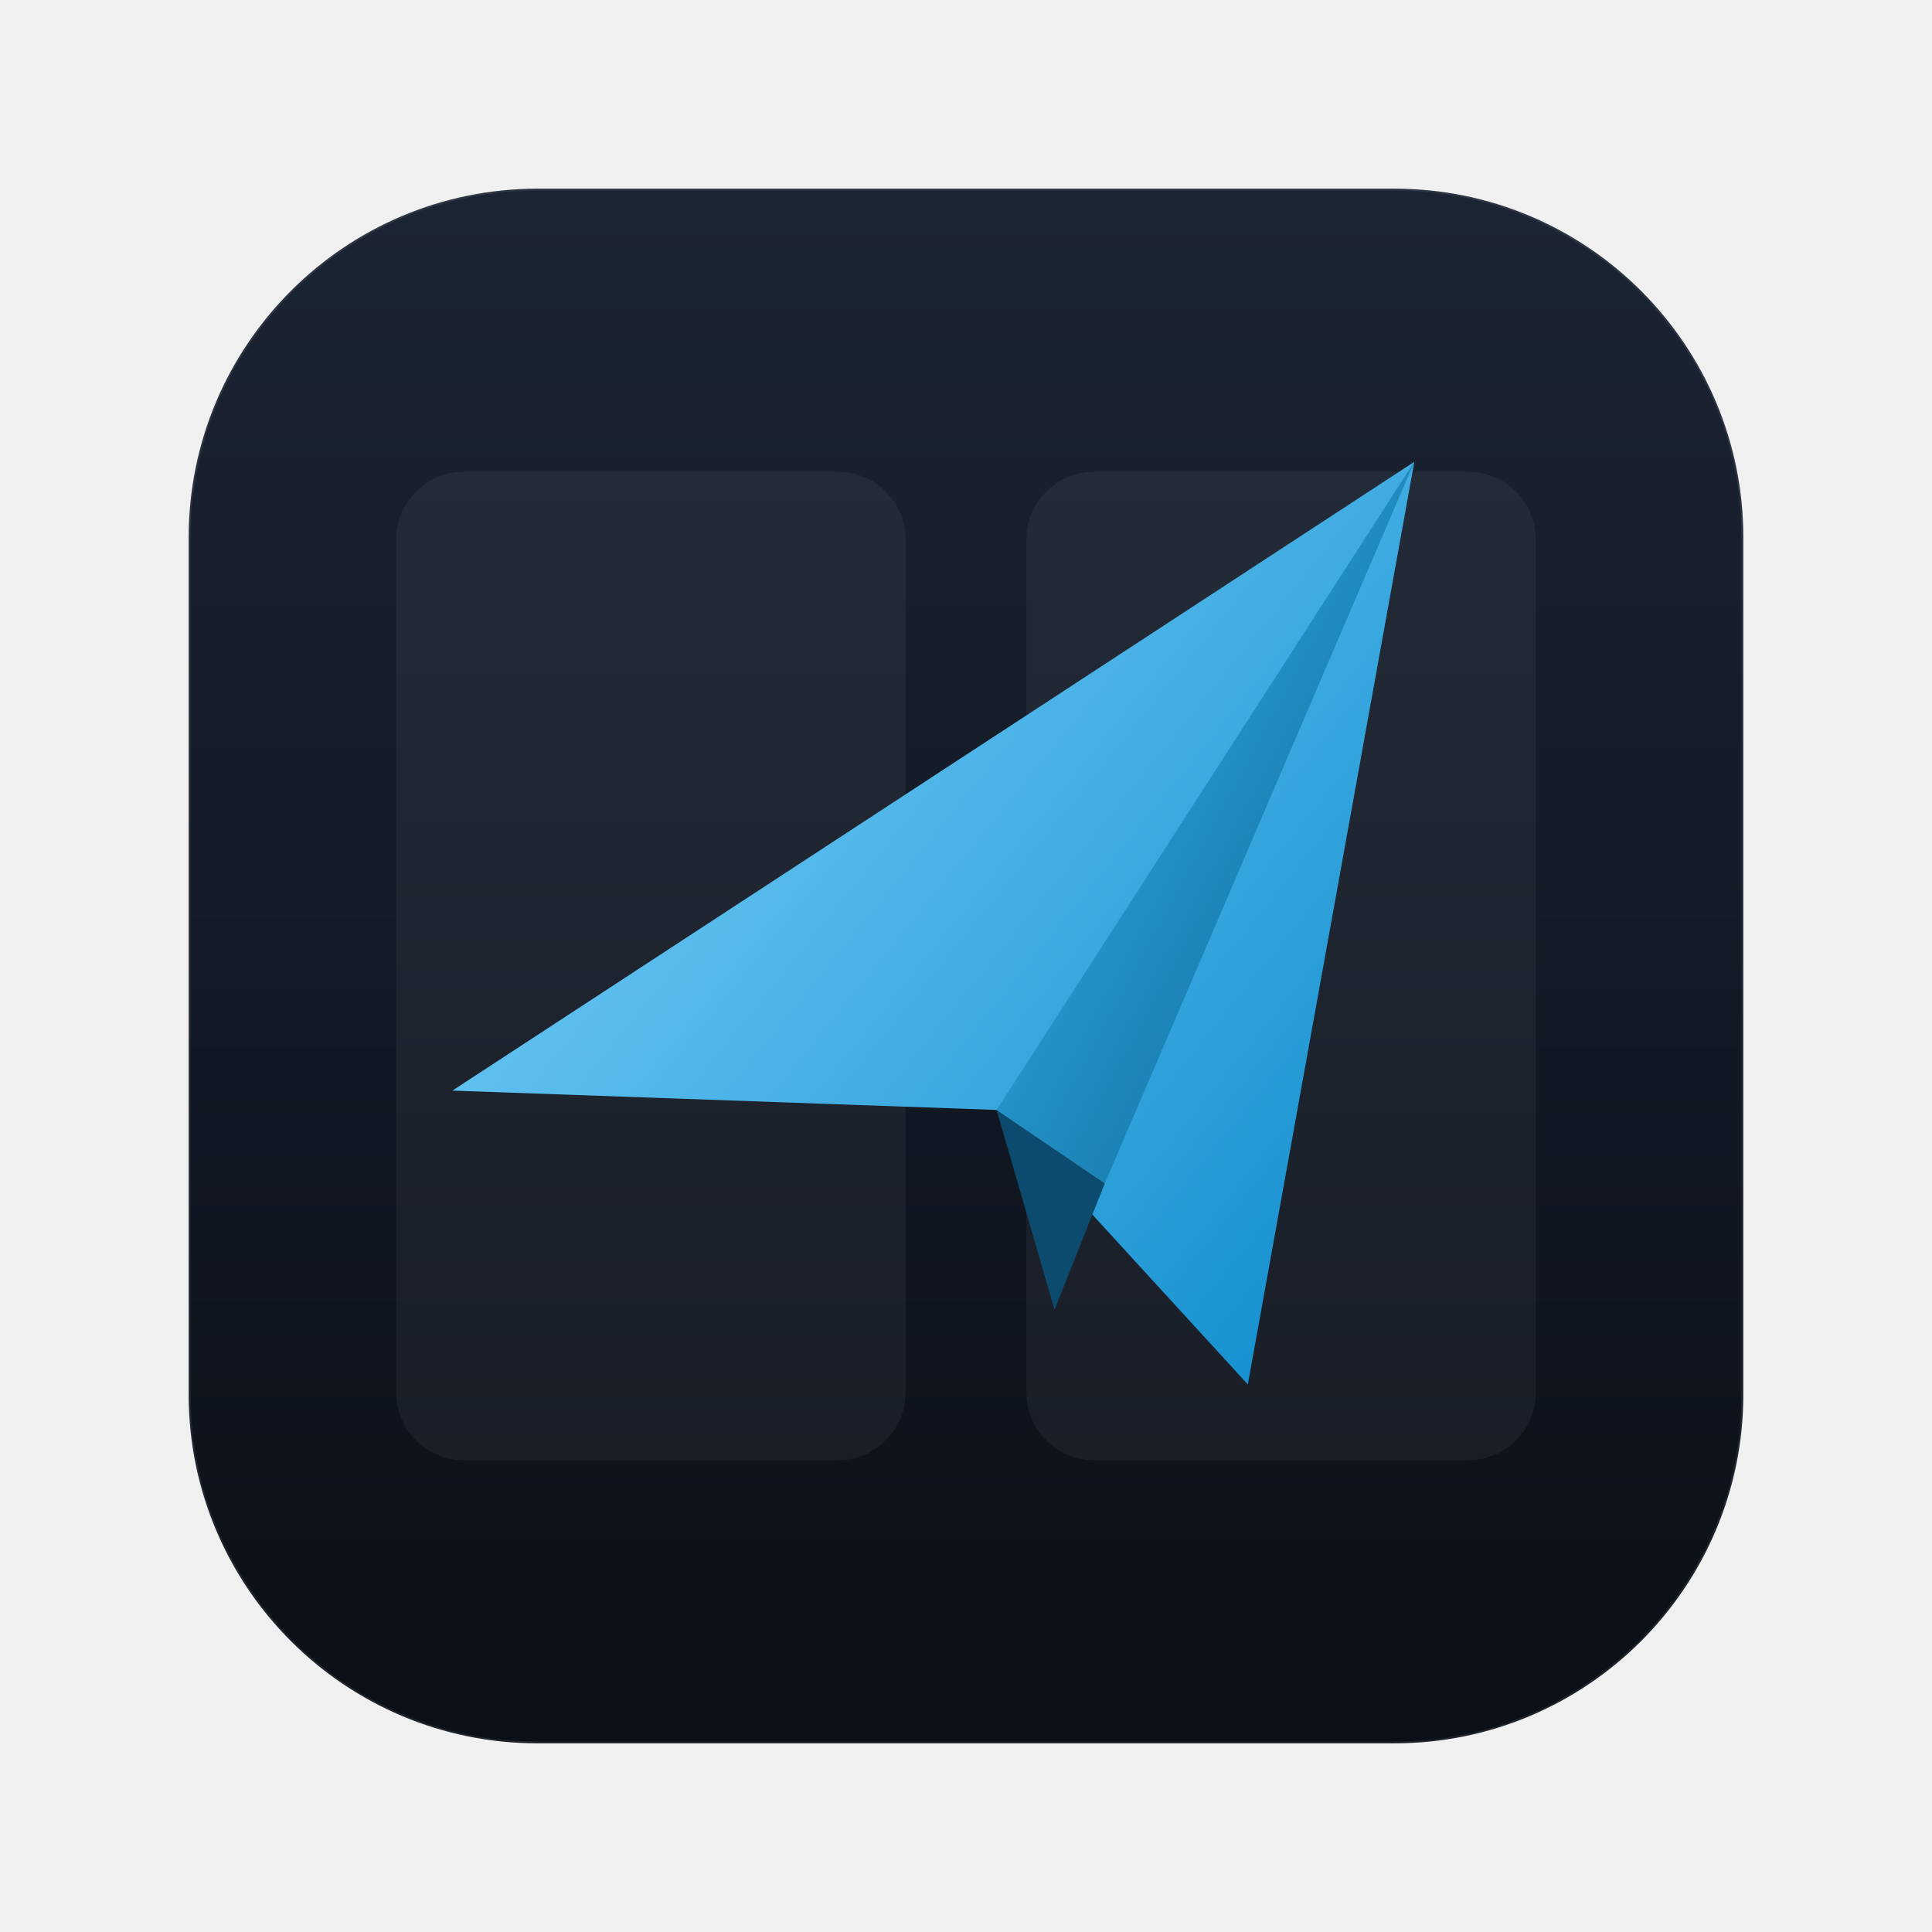
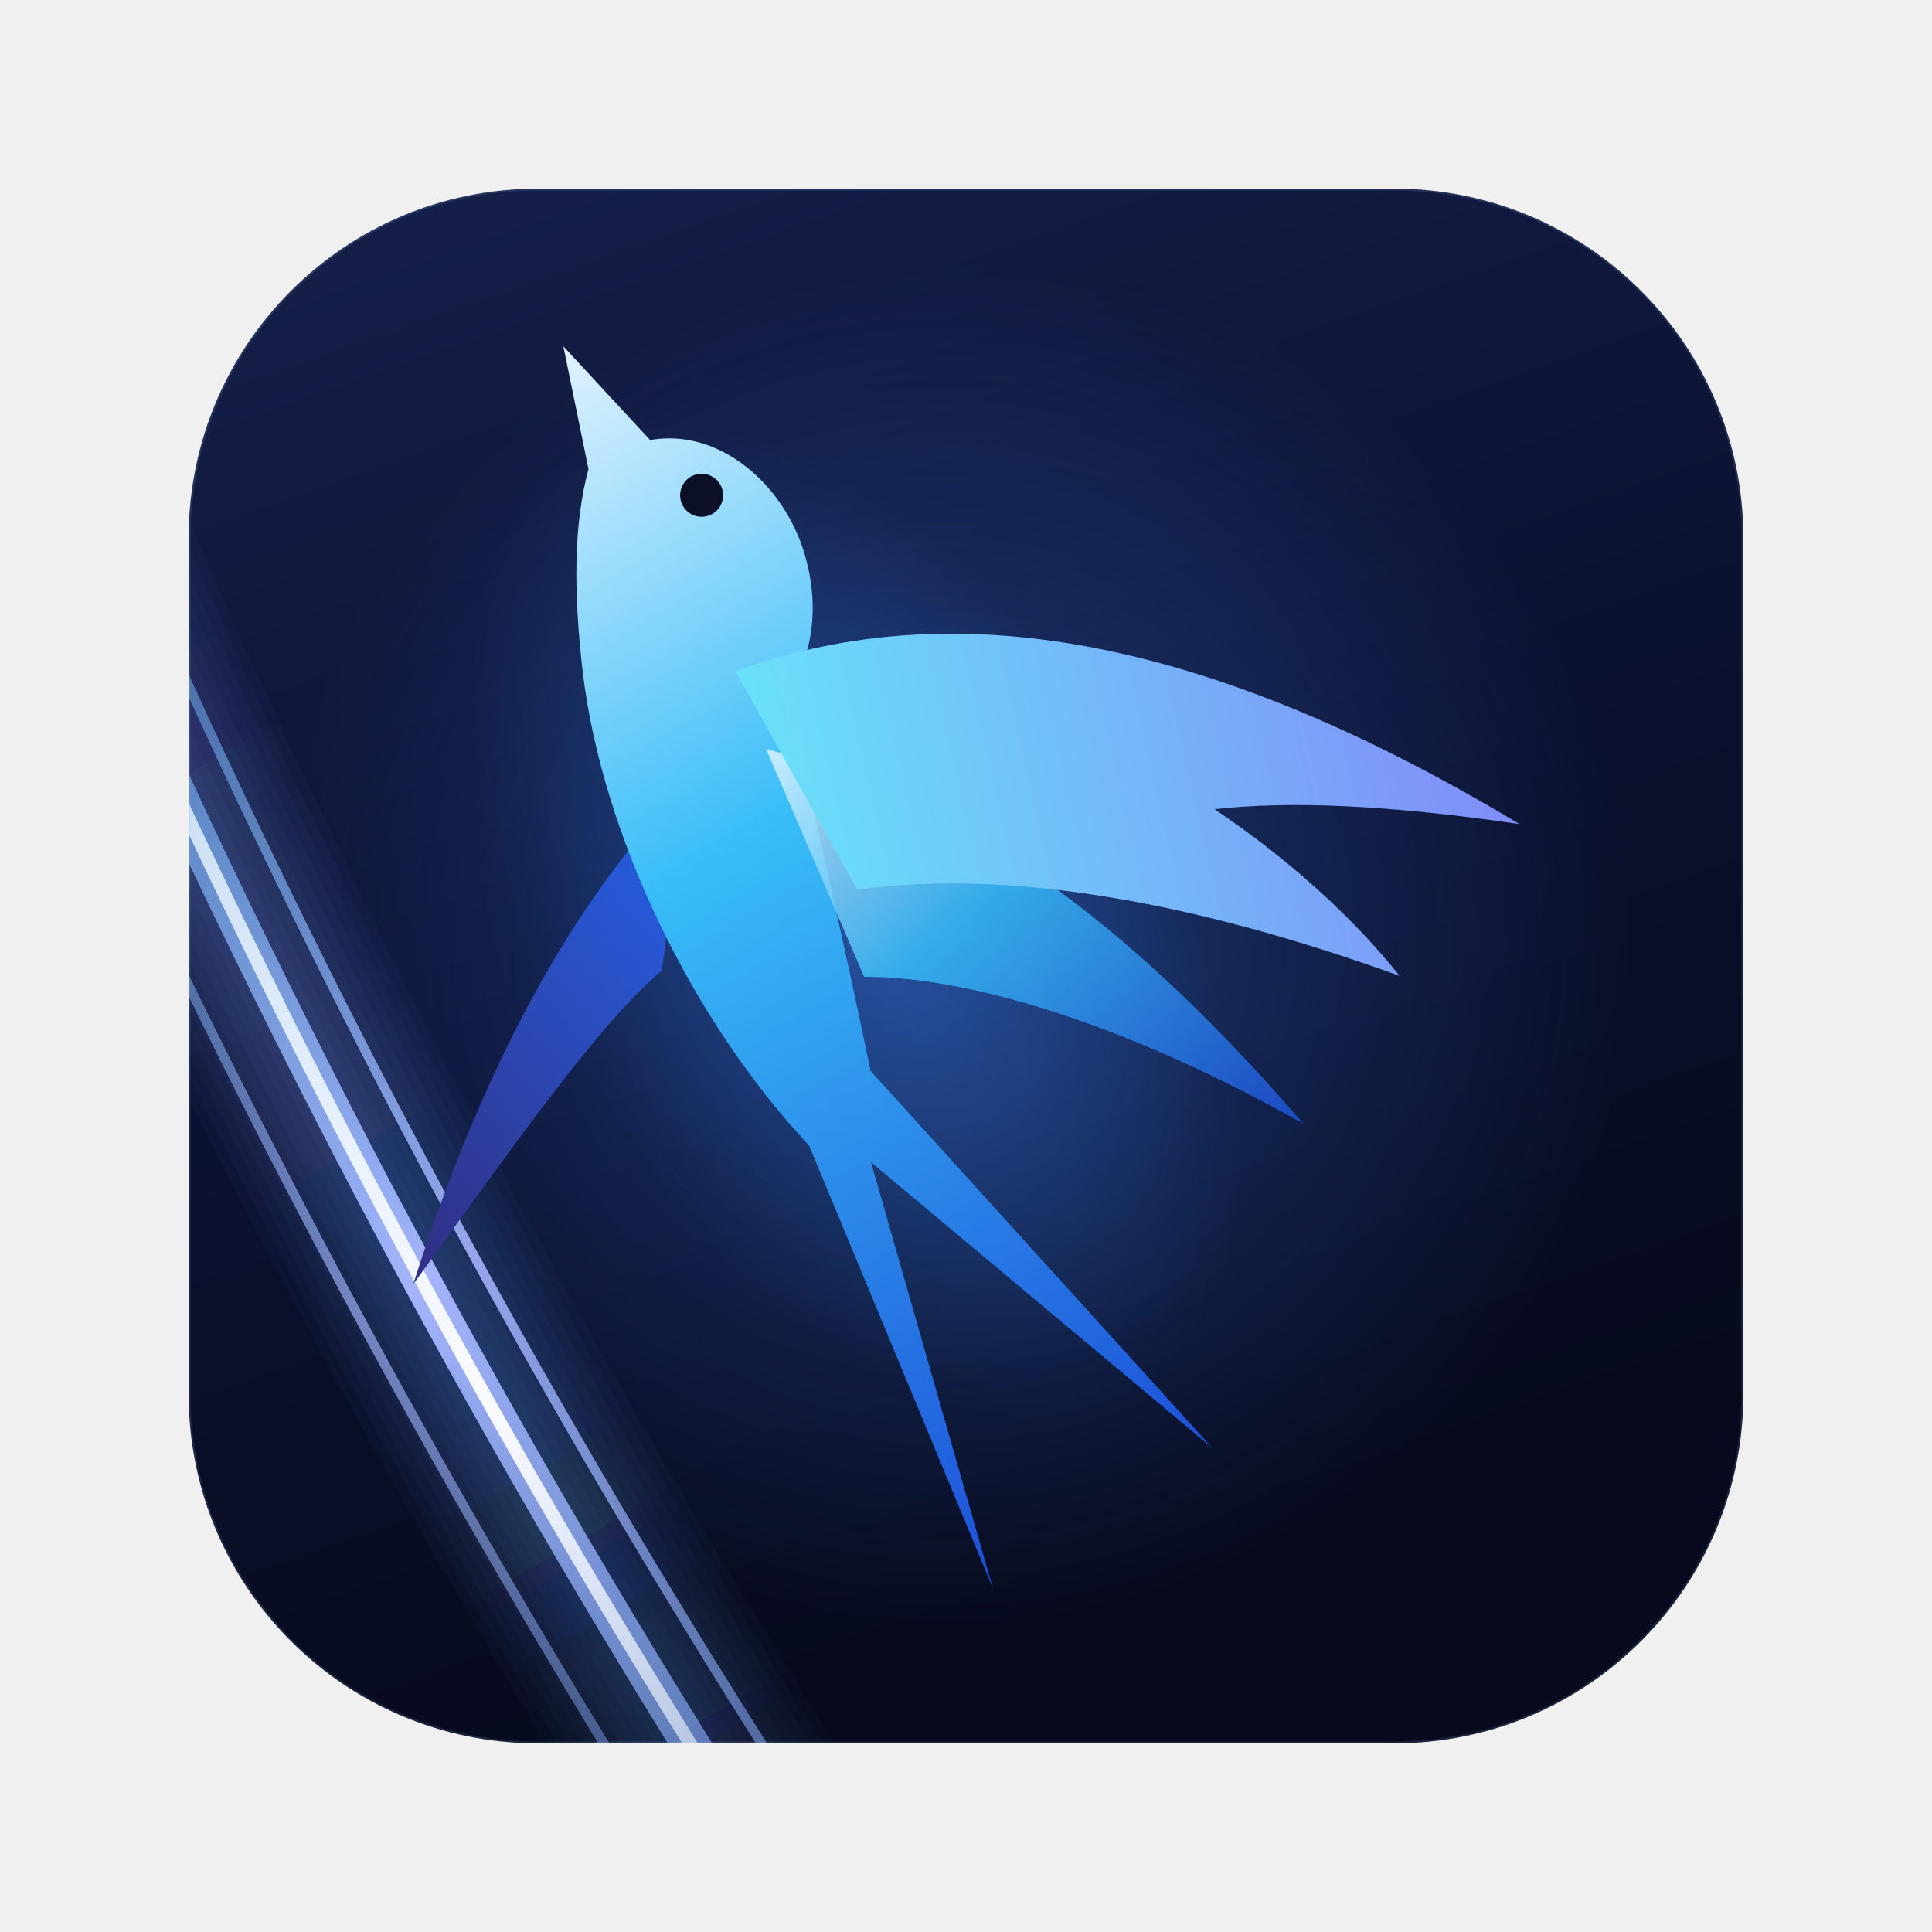
<svg xmlns="http://www.w3.org/2000/svg" width="1024" height="1024" viewBox="0 0 1024 1024">
  <defs>
-     <linearGradient id="ground" x1="0" y1="0" x2="0" y2="1">
-       <stop offset="0" stop-color="#1b2433" />
-       <stop offset="1" stop-color="#0b0f17" />
+     <linearGradient id="ground" x1="0" y1="0" x2="0.35" y2="1">
+       <stop offset="0" stop-color="#15204a" />
+       <stop offset="0.55" stop-color="#0b1130" />
+       <stop offset="1" stop-color="#070a1c" />
+     </linearGradient>
+     <radialGradient id="halo" cx="0.5" cy="0.5" r="0.5">
+       <stop offset="0" stop-color="#3b82f6" stop-opacity="0.35" />
+       <stop offset="1" stop-color="#3b82f6" stop-opacity="0" />
+     </radialGradient>
+     <linearGradient id="streak" gradientUnits="userSpaceOnUse" x1="-760" y1="0" x2="760" y2="0">
+       <stop offset="0" stop-color="#60a5fa" stop-opacity="0" />
+       <stop offset="0.5" stop-color="#a5b4fc" stop-opacity="1" />
+       <stop offset="1" stop-color="#38bdf8" stop-opacity="0" />
+     </linearGradient>
+     <linearGradient id="glow" gradientUnits="userSpaceOnUse" x1="-760" y1="0" x2="760" y2="0">
+       <stop offset="0" stop-color="#3b82f6" stop-opacity="0" />
+       <stop offset="0.45" stop-color="#60a5fa" />
+       <stop offset="0.7" stop-color="#818cf8" />
+       <stop offset="1" stop-color="#38bdf8" stop-opacity="0" />
+     </linearGradient>
+     <linearGradient id="core" gradientUnits="userSpaceOnUse" x1="-760" y1="0" x2="760" y2="0">
+       <stop offset="0.08" stop-color="#e0f2fe" stop-opacity="0" />
+       <stop offset="0.45" stop-color="#ffffff" stop-opacity="0.95" />
+       <stop offset="0.75" stop-color="#e0f2fe" stop-opacity="0.76" />
+       <stop offset="0.95" stop-color="#e0f2fe" stop-opacity="0" />
+     </linearGradient>
+     <linearGradient id="body" x1="0" y1="0" x2="1" y2="0">
+       <stop offset="0" stop-color="#1d4ed8" />
+       <stop offset="0.6" stop-color="#38bdf8" />
+       <stop offset="1" stop-color="#e0f2fe" />
    </linearGradient>
    <linearGradient id="wing" x1="0" y1="0" x2="1" y2="1">
-       <stop offset="0" stop-color="#7dd3fc" />
-       <stop offset="1" stop-color="#0284c7" />
+       <stop offset="0" stop-color="#818cf8" />
+       <stop offset="1" stop-color="#67e8f9" />
    </linearGradient>
-     <linearGradient id="fold" x1="0" y1="0" x2="1" y2="1">
-       <stop offset="0" stop-color="#38bdf8" />
-       <stop offset="1" stop-color="#075985" />
+     <linearGradient id="farwing" x1="1" y1="0" x2="0" y2="1">
+       <stop offset="0" stop-color="#2563eb" />
+       <stop offset="1" stop-color="#312e81" />
    </linearGradient>
+     <clipPath id="square">
+       <rect x="100" y="100" width="824" height="824" rx="185" />
+     </clipPath>
  </defs>
  <rect x="100" y="100" width="824" height="824" rx="185" fill="url(#ground)" />
-   <rect x="100.5" y="100.5" width="823" height="823" rx="184.5" fill="none" stroke="#ffffff" stroke-opacity="0.08" />
-   <rect x="210" y="250" width="270" height="524" rx="36" fill="#ffffff" fill-opacity="0.05" />
-   <rect x="544" y="250" width="270" height="524" rx="36" fill="#ffffff" fill-opacity="0.05" />
-   <g transform="translate(512 512) rotate(-12) translate(-512 -512)">
-     <path d="M232 520 L800 300 L612 760 L512 590 Z" fill="url(#wing)" />
-     <path d="M512 590 L800 300 L560 640 Z" fill="url(#fold)" />
-     <path d="M512 590 L560 640 L520 700 Z" fill="#0c4a6e" />
+   <g clip-path="url(#square)">
+     <g transform="translate(1024 0) scale(-1 1)">
+       <circle cx="520" cy="500" r="360" fill="url(#halo)" />
+       <g transform="translate(512 512) rotate(-60)">
+         <path d="M-760 290 C-300 360 250 350 760 250" fill="none" stroke="url(#glow)" stroke-width="130" stroke-linecap="round" stroke-opacity="0.032" />
+         <path d="M-760 290 C-300 360 250 350 760 250" fill="none" stroke="url(#glow)" stroke-width="119" stroke-linecap="round" stroke-opacity="0.032" />
+         <path d="M-760 290 C-300 360 250 350 760 250" fill="none" stroke="url(#glow)" stroke-width="108" stroke-linecap="round" stroke-opacity="0.032" />
+         <path d="M-760 290 C-300 360 250 350 760 250" fill="none" stroke="url(#glow)" stroke-width="97" stroke-linecap="round" stroke-opacity="0.032" />
+         <path d="M-760 290 C-300 360 250 350 760 250" fill="none" stroke="url(#glow)" stroke-width="86" stroke-linecap="round" stroke-opacity="0.032" />
+         <path d="M-760 290 C-300 360 250 350 760 250" fill="none" stroke="url(#glow)" stroke-width="75" stroke-linecap="round" stroke-opacity="0.032" />
+         <path d="M-760 290 C-300 360 250 350 760 250" fill="none" stroke="url(#glow)" stroke-width="64" stroke-linecap="round" stroke-opacity="0.032" />
+         <path d="M-760 290 C-300 360 250 350 760 250" fill="none" stroke="url(#glow)" stroke-width="53" stroke-linecap="round" stroke-opacity="0.032" />
+         <path d="M-760 290 C-300 360 250 350 760 250" fill="none" stroke="url(#glow)" stroke-width="42" stroke-linecap="round" stroke-opacity="0.032" />
+         <path d="M-760 290 C-300 360 250 350 760 250" fill="none" stroke="url(#glow)" stroke-width="31" stroke-linecap="round" stroke-opacity="0.032" />
+         <path d="M-760 258 C-280 326 230 322 760 222" fill="none" stroke="url(#streak)" stroke-width="5" stroke-linecap="round" stroke-opacity="0.9" />
+         <path d="M-760 330 C-300 400 270 386 760 288" fill="none" stroke="url(#streak)" stroke-width="5" stroke-linecap="round" stroke-opacity="0.675" />
+         <path d="M-760 290 C-300 360 250 350 760 250" fill="none" stroke="url(#streak)" stroke-width="20" stroke-linecap="round" />
+         <path d="M-760 290 C-300 360 250 350 760 250" fill="none" stroke="url(#core)" stroke-width="7" stroke-linecap="round" />
+       </g>
+     </g>
+   </g>
+   <rect x="100.5" y="100.5" width="823" height="823" rx="184.5" fill="none" stroke="#93c5fd" stroke-opacity="0.14" />
+   <g transform="translate(1024 0) scale(-1 1)">
+     <ellipse cx="0" cy="0" rx="290" ry="165" fill="url(#halo)" transform="translate(570 488.75) rotate(-60)" />
+     <g transform="translate(570 488.75) rotate(-60) scale(6.0) translate(-60 -38)">
+       <path d="M78 45 C70 55 57 65 37 74 C49 63 58 55 62 49 Z" fill="url(#farwing)" transform="rotate(-23.4 78 45)" />
+       <path d="M117 35 L106 32.5 C104 27 97.5 24.5 91.5 25.5 C86 26.5 82.5 29.5 80.5 33 C72 36 60 39.5 48 43.5 L4 34 L41 47.5 L3 57 L45 51.5 C60 55 78 53.5 91 48 C98 45 103 42 106.5 38.5 Z" fill="url(#body)" />
+       <g transform="translate(79 39) rotate(18) scale(1.1) translate(-79 -39)">
+         <path d="M77 38 C65 30 51 25 26 25 C40 30 52 37 58 44 Z" fill="url(#body)" opacity="0.85" transform="rotate(-7.2 77 38)" />
+         <path d="M83 35 C75 20 59 8 28 2 C37 8 43 13 47 17.5 C40 16.5 33 16.5 27 17.5 C43 24 56 32 64 41.5 Z" fill="url(#wing)" />
+       </g>
+       <circle cx="99.5" cy="31" r="1.9" fill="#0b1026" />
+     </g>
  </g>
</svg>
